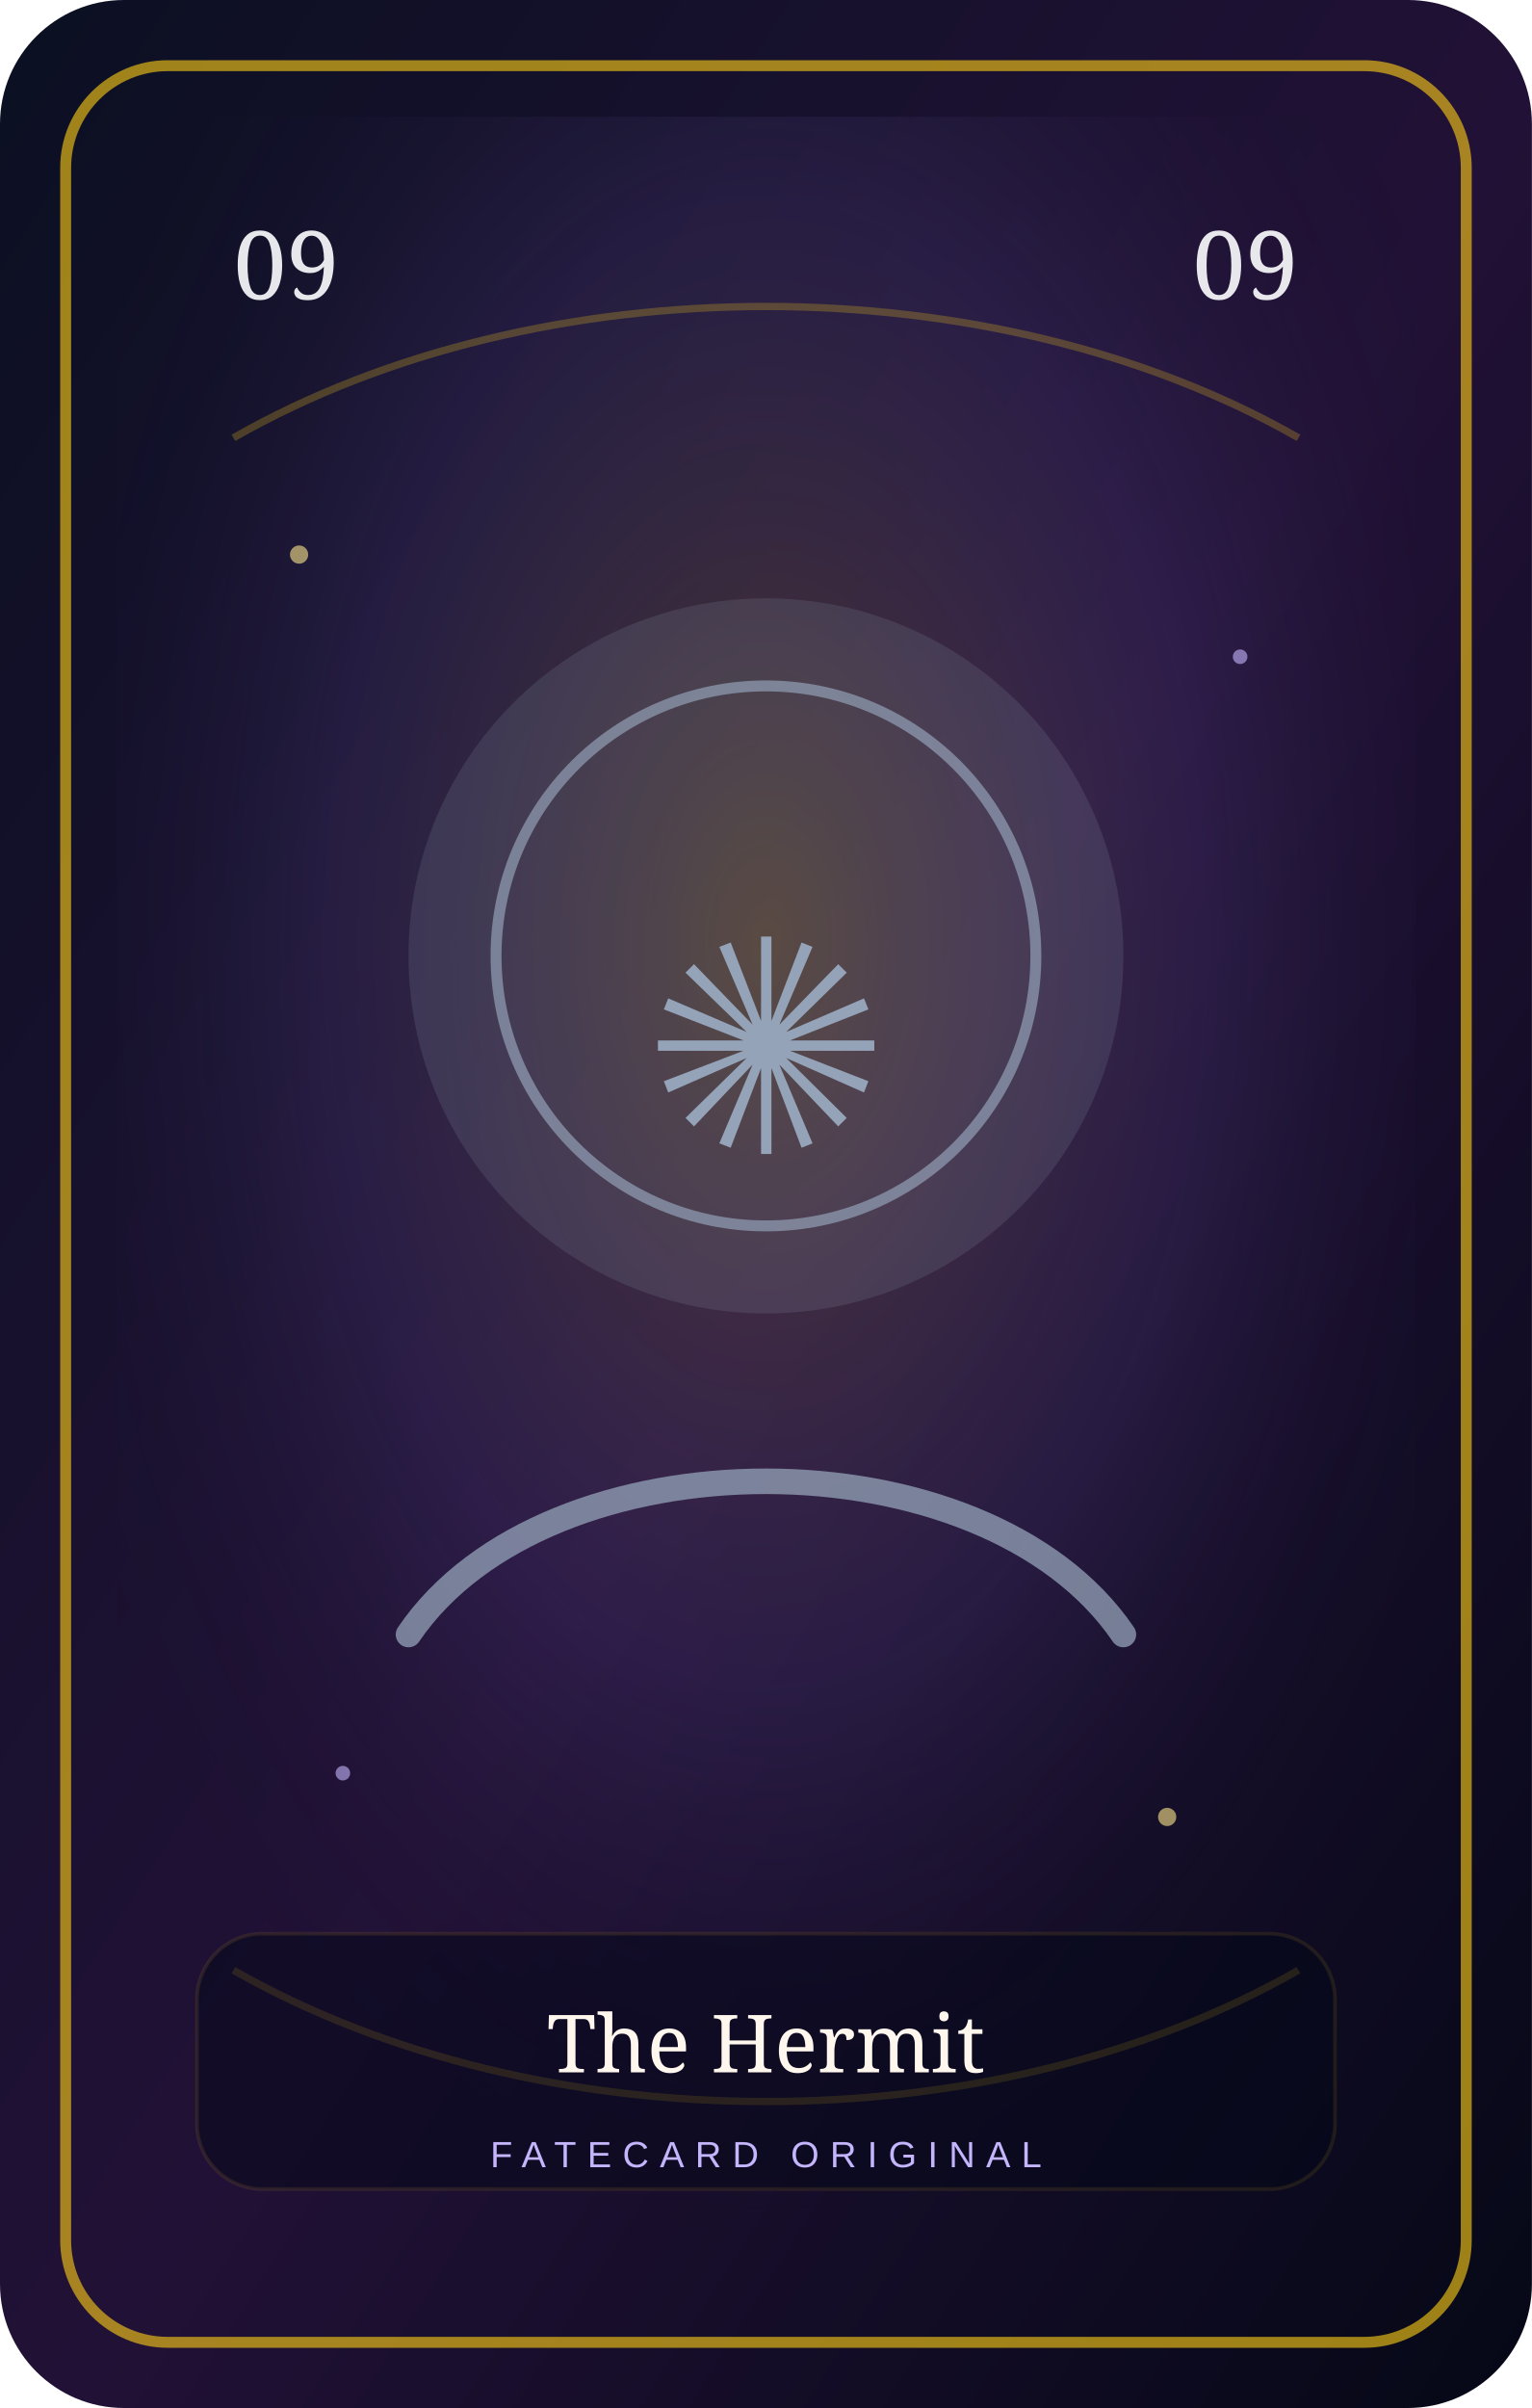
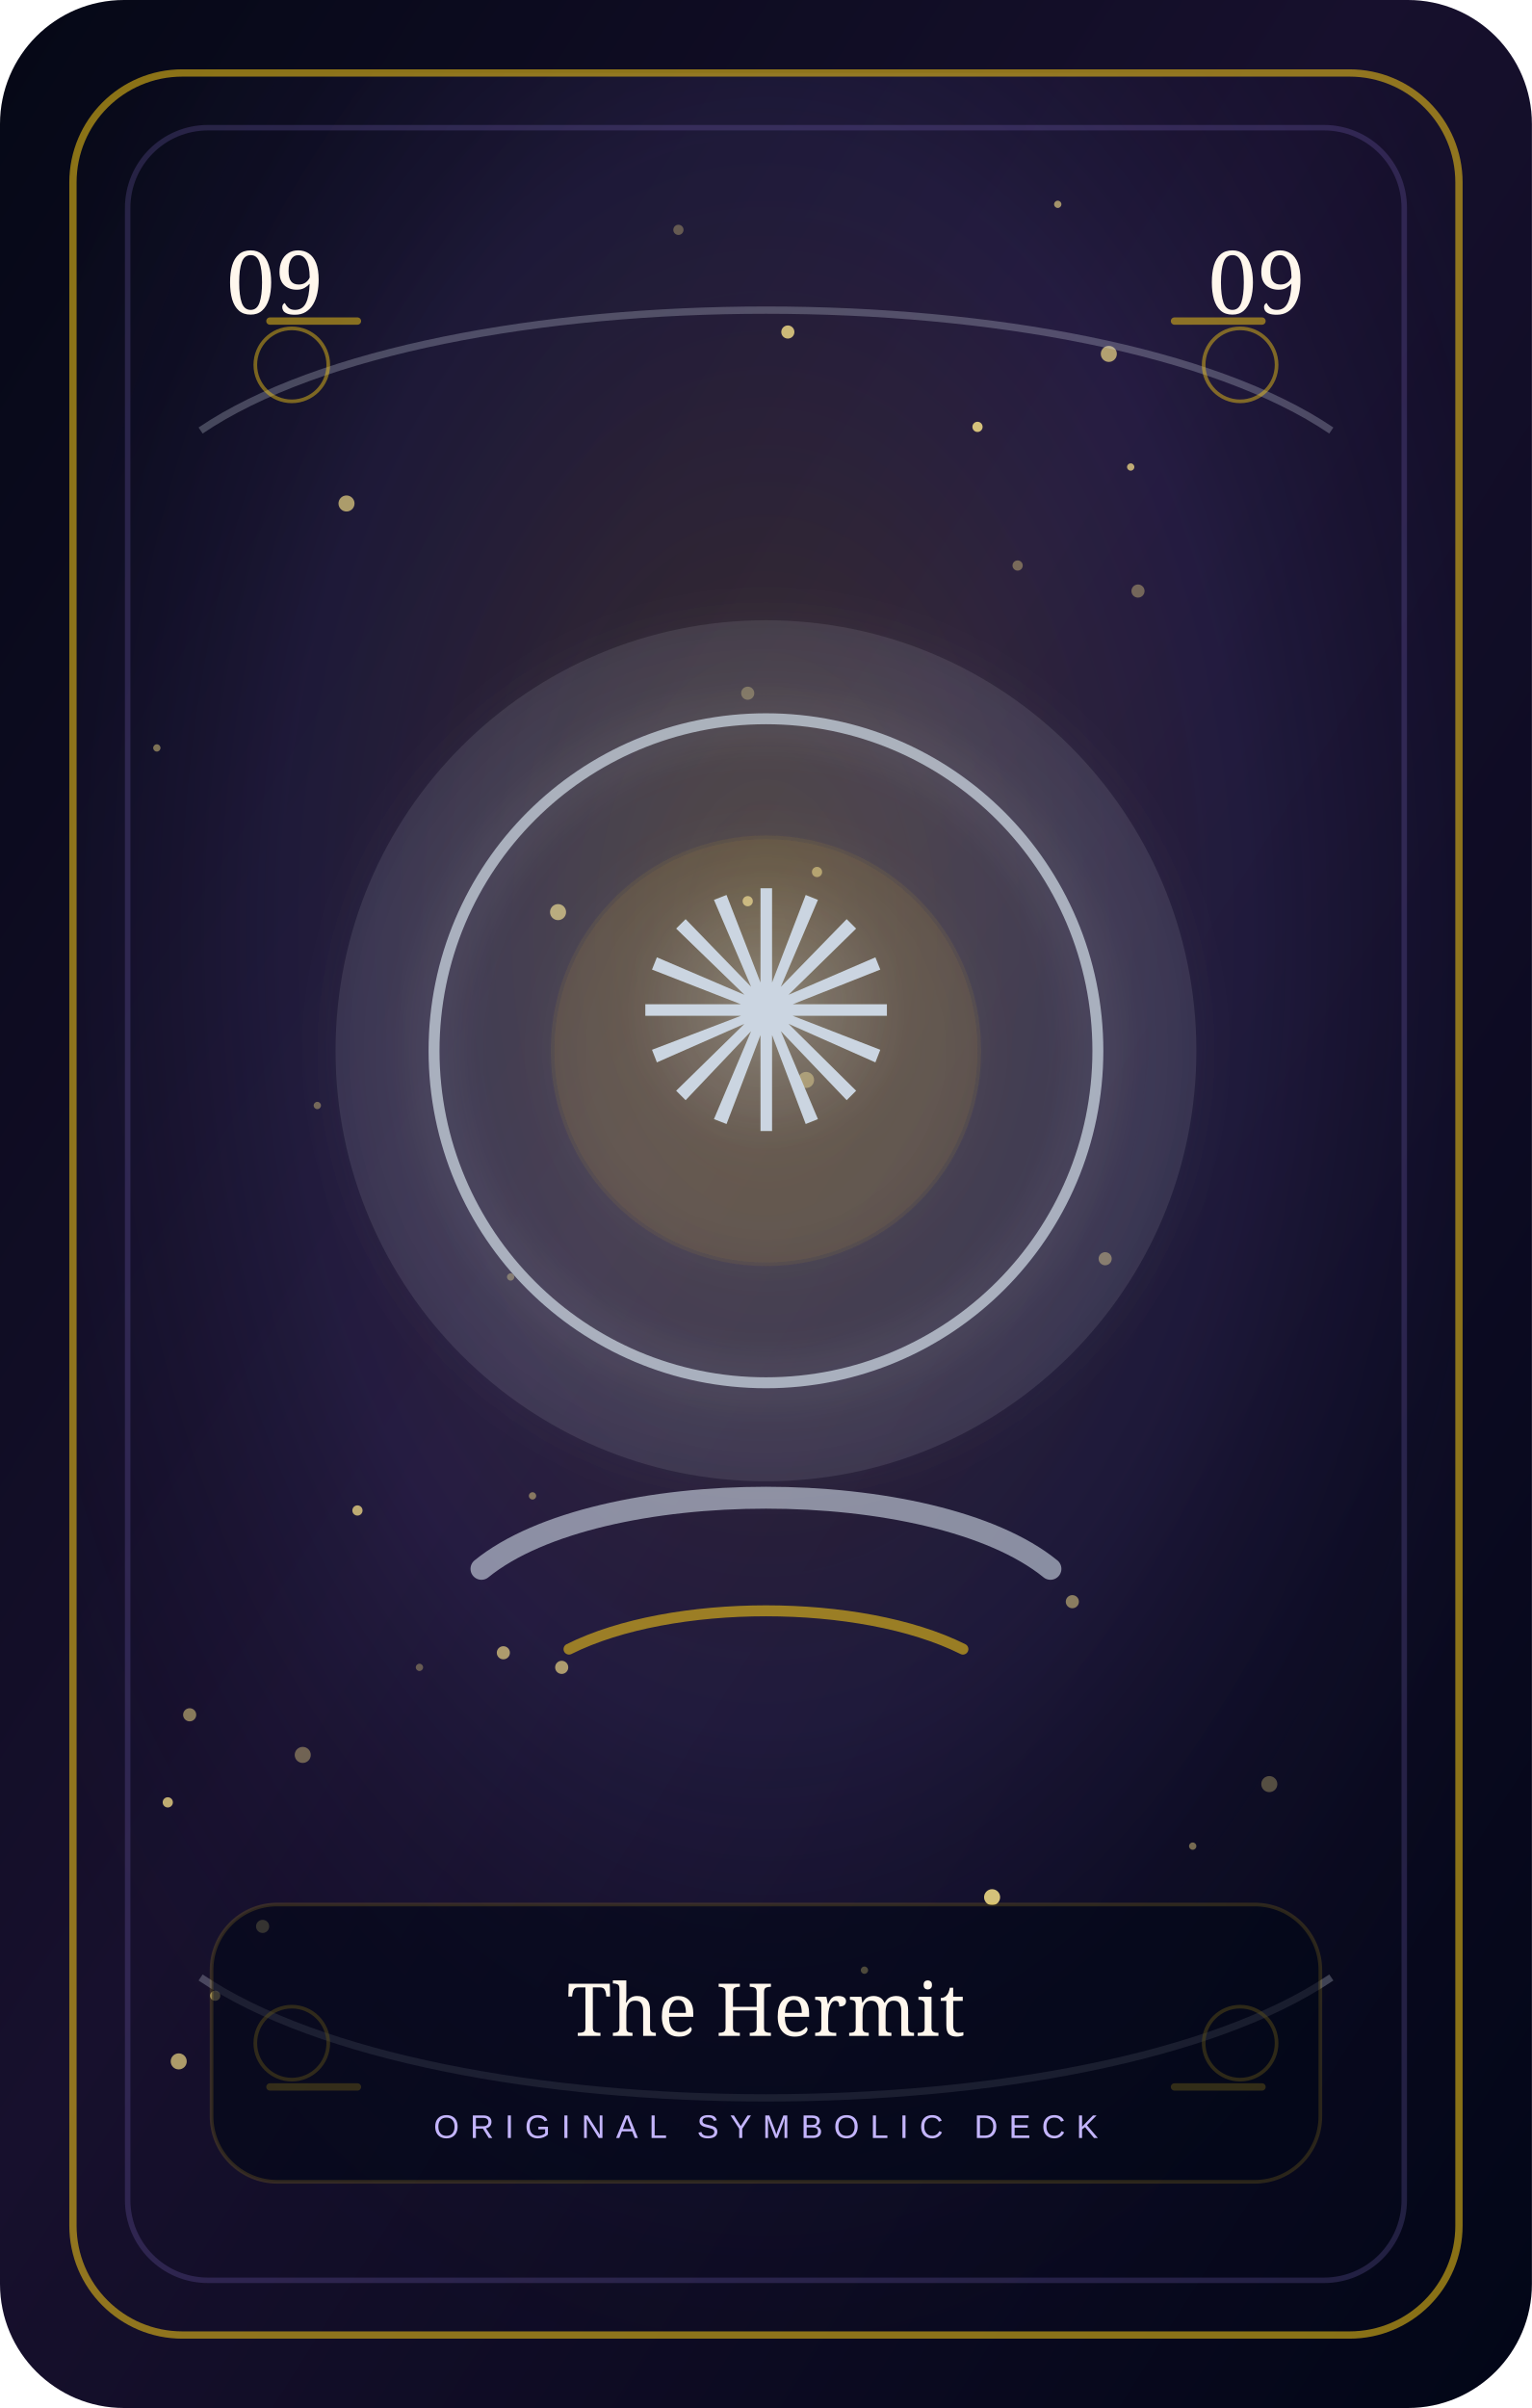
<svg xmlns="http://www.w3.org/2000/svg" width="420" height="660" viewBox="0 0 420 660" role="img" aria-label="The Hermit">
  <defs>
-     <linearGradient id="bg-major_09_hermit" x1="0" y1="0" x2="1" y2="1">
-       <stop offset="0%" stop-color="#0b1022" />
-       <stop offset="52%" stop-color="#211136" />
-       <stop offset="100%" stop-color="#050816" />
+     <linearGradient id="bg" x1="0" y1="0" x2="1" y2="1">
+       <stop offset="0%" stop-color="#050816" />
+       <stop offset="45%" stop-color="#17102d" />
+       <stop offset="100%" stop-color="#020617" />
    </linearGradient>
-     <radialGradient id="glow-major_09_hermit" cx="50%" cy="38%" r="62%">
-       <stop offset="0%" stop-color="#facc15" stop-opacity=".22" />
-       <stop offset="55%" stop-color="#a78bfa" stop-opacity=".10" />
-       <stop offset="100%" stop-color="#000000" stop-opacity="0" />
+     <radialGradient id="aura" cx="50%" cy="38%" r="68%">
+       <stop offset="0%" stop-color="#facc15" stop-opacity=".18" />
+       <stop offset="52%" stop-color="#a78bfa" stop-opacity=".10" />
+       <stop offset="100%" stop-color="#020617" stop-opacity="0" />
    </radialGradient>
-     <filter id="soft-major_09_hermit" x="-20%" y="-20%" width="140%" height="140%">
-       <feGaussianBlur stdDeviation="4" />
+     <filter id="glow" x="-30%" y="-30%" width="160%" height="160%">
+       <feDropShadow dx="0" dy="0" stdDeviation="6" flood-color="#cbd5e1" flood-opacity=".42" />
    </filter>
  </defs>
-   <rect width="420" height="660" rx="34" fill="url(#bg-major_09_hermit)" />
-   <rect x="18" y="18" width="384" height="624" rx="28" fill="none" stroke="#facc15" stroke-opacity=".62" stroke-width="3" />
-   <rect x="32" y="32" width="356" height="596" rx="22" fill="url(#glow-major_09_hermit)" />
-   <path d="M64 120 C148 72, 272 72, 356 120 M64 540 C148 588, 272 588, 356 540" fill="none" stroke="#facc15" stroke-opacity=".24" stroke-width="2" />
-   <g opacity=".6">
-     <circle cx="82" cy="152" r="2.5" fill="#fde68a" />
-     <circle cx="340" cy="180" r="2" fill="#c4b5fd" />
-     <circle cx="320" cy="498" r="2.5" fill="#fde68a" />
-     <circle cx="94" cy="486" r="2" fill="#c4b5fd" />
+   <rect width="420" height="660" rx="34" fill="url(#bg)" />
+   <rect x="20" y="20" width="380" height="620" rx="30" fill="url(#aura)" stroke="#facc15" stroke-opacity=".54" stroke-width="2" />
+   <rect x="35" y="35" width="350" height="590" rx="22" fill="none" stroke="#a78bfa" stroke-opacity=".18" stroke-width="1.5" />
+   <circle cx="138" cy="453" r="1.8" fill="#fde68a" opacity="0.63" />
+   <circle cx="59" cy="547" r="1.4" fill="#fde68a" opacity="0.59" />
+   <circle cx="327" cy="506" r="1.0" fill="#fde68a" opacity="0.43" />
+   <circle cx="216" cy="91" r="1.8" fill="#fde68a" opacity="0.77" />
+   <circle cx="153" cy="250" r="2.2" fill="#fde68a" opacity="0.66" />
+   <circle cx="205" cy="247" r="1.4" fill="#fde68a" opacity="0.70" />
+   <circle cx="294" cy="439" r="1.8" fill="#fde68a" opacity="0.49" />
+   <circle cx="115" cy="457" r="1.0" fill="#fde68a" opacity="0.33" />
+   <circle cx="95" cy="138" r="2.2" fill="#fde68a" opacity="0.64" />
+   <circle cx="303" cy="345" r="1.8" fill="#fde68a" opacity="0.41" />
+   <circle cx="221" cy="296" r="2.2" fill="#fde68a" opacity="0.45" />
+   <circle cx="98" cy="414" r="1.4" fill="#fde68a" opacity="0.71" />
+   <circle cx="186" cy="63" r="1.4" fill="#fde68a" opacity="0.31" />
+   <circle cx="290" cy="56" r="1.0" fill="#fde68a" opacity="0.59" />
+   <circle cx="272" cy="520" r="2.2" fill="#fde68a" opacity="0.83" />
+   <circle cx="87" cy="303" r="1.0" fill="#fde68a" opacity="0.38" />
+   <circle cx="146" cy="410" r="1.0" fill="#fde68a" opacity="0.45" />
+   <circle cx="304" cy="97" r="2.2" fill="#fde68a" opacity="0.65" />
+   <circle cx="72" cy="528" r="1.8" fill="#fde68a" opacity="0.50" />
+   <circle cx="46" cy="494" r="1.4" fill="#fde68a" opacity="0.73" />
+   <circle cx="154" cy="457" r="1.8" fill="#fde68a" opacity="0.63" />
+   <circle cx="49" cy="565" r="2.2" fill="#fde68a" opacity="0.65" />
+   <circle cx="205" cy="190" r="1.8" fill="#fde68a" opacity="0.32" />
+   <circle cx="310" cy="128" r="1.0" fill="#fde68a" opacity="0.71" />
+   <circle cx="348" cy="489" r="2.2" fill="#fde68a" opacity="0.30" />
+   <circle cx="83" cy="481" r="2.2" fill="#fde68a" opacity="0.38" />
+   <circle cx="224" cy="239" r="1.4" fill="#fde68a" opacity="0.55" />
+   <circle cx="52" cy="470" r="1.8" fill="#fde68a" opacity="0.49" />
+   <circle cx="268" cy="117" r="1.4" fill="#fde68a" opacity="0.81" />
+   <circle cx="140" cy="350" r="1.0" fill="#fde68a" opacity="0.36" />
+   <circle cx="237" cy="540" r="1.0" fill="#fde68a" opacity="0.77" />
+   <circle cx="312" cy="162" r="1.8" fill="#fde68a" opacity="0.36" />
+   <circle cx="279" cy="155" r="1.4" fill="#fde68a" opacity="0.37" />
+   <circle cx="43" cy="205" r="1.0" fill="#fde68a" opacity="0.45" />
+   <path d="M55 118 C120 74 300 74 365 118" fill="none" stroke="#cbd5e1" stroke-opacity=".28" stroke-width="2" />
+   <path d="M55 542 C120 586 300 586 365 542" fill="none" stroke="#cbd5e1" stroke-opacity=".28" stroke-width="2" />
+   <path d="M74 88 L98 88 M322 88 L346 88 M74 572 L98 572 M322 572 L346 572" stroke="#facc15" stroke-opacity=".50" stroke-width="2" stroke-linecap="round" />
+   <circle cx="80" cy="100" r="10" fill="none" stroke="#facc15" stroke-opacity=".45" />
+   <circle cx="340" cy="100" r="10" fill="none" stroke="#facc15" stroke-opacity=".45" />
+   <circle cx="80" cy="560" r="10" fill="none" stroke="#facc15" stroke-opacity=".45" />
+   <circle cx="340" cy="560" r="10" fill="none" stroke="#facc15" stroke-opacity=".45" />
+   <g filter="url(#glow)">
+     <circle cx="210" cy="288" r="118" fill="#cbd5e1" opacity=".11" />
+     <circle cx="210" cy="288" r="91" fill="none" stroke="#cbd5e1" stroke-width="3" stroke-opacity=".74" />
+     <circle cx="210" cy="288" r="58" fill="#facc15" opacity=".12" stroke="#facc15" stroke-width="2" stroke-opacity=".55" />
+     <text x="210" y="310" text-anchor="middle" font-size="96" font-family="Georgia, serif" fill="#cbd5e1">✺</text>
  </g>
-   <circle cx="210" cy="262" r="98" fill="#94a3b8" opacity=".16" />
-   <circle cx="210" cy="262" r="74" fill="none" stroke="#94a3b8" stroke-width="3" opacity=".68" />
-   <path d="M112 448 C150 392, 270 392, 308 448" fill="none" stroke="#94a3b8" stroke-width="7" stroke-linecap="round" opacity=".75" />
-   <text x="210" y="292" text-anchor="middle" dominant-baseline="middle" font-size="86" font-family="Georgia, serif" fill="#94a3b8">✺</text>
-   <text x="64" y="82" font-size="26" font-family="Georgia, serif" fill="#f8fafc" opacity=".92">09</text>
-   <text x="356" y="82" text-anchor="end" font-size="26" font-family="Georgia, serif" fill="#f8fafc" opacity=".92">09</text>
-   <rect x="54" y="530" width="312" height="70" rx="18" fill="#020617" opacity=".48" stroke="#facc15" stroke-opacity=".20" />
-   <text x="210" y="568" text-anchor="middle" font-size="22" font-family="Georgia, serif" fill="#fff7ed">The Hermit</text>
-   <text x="210" y="594" text-anchor="middle" font-size="10" font-family="Arial, sans-serif" letter-spacing="3" fill="#c4b5fd">FATECARD ORIGINAL</text>
+   <path d="M132 430 C164 404, 256 404, 288 430" fill="none" stroke="#cbd5e1" stroke-width="6" stroke-linecap="round" stroke-opacity=".62" />
+   <path d="M156 452 C184 438, 236 438, 264 452" fill="none" stroke="#facc15" stroke-width="3" stroke-linecap="round" stroke-opacity=".56" />
+   <text x="62" y="86" font-size="24" font-family="Georgia, serif" fill="#fff7ed">09</text>
+   <text x="358" y="86" text-anchor="end" font-size="24" font-family="Georgia, serif" fill="#fff7ed">09</text>
+   <rect x="58" y="522" width="304" height="76" rx="18" fill="#020617" opacity=".62" stroke="#facc15" stroke-opacity=".24" />
+   <text x="210" y="558" text-anchor="middle" font-size="20" font-family="Georgia, serif" fill="#fff7ed">The Hermit</text>
+   <text x="210" y="586" text-anchor="middle" font-size="9" font-family="Arial, sans-serif" letter-spacing="3" fill="#c4b5fd">ORIGINAL SYMBOLIC DECK</text>
</svg>
